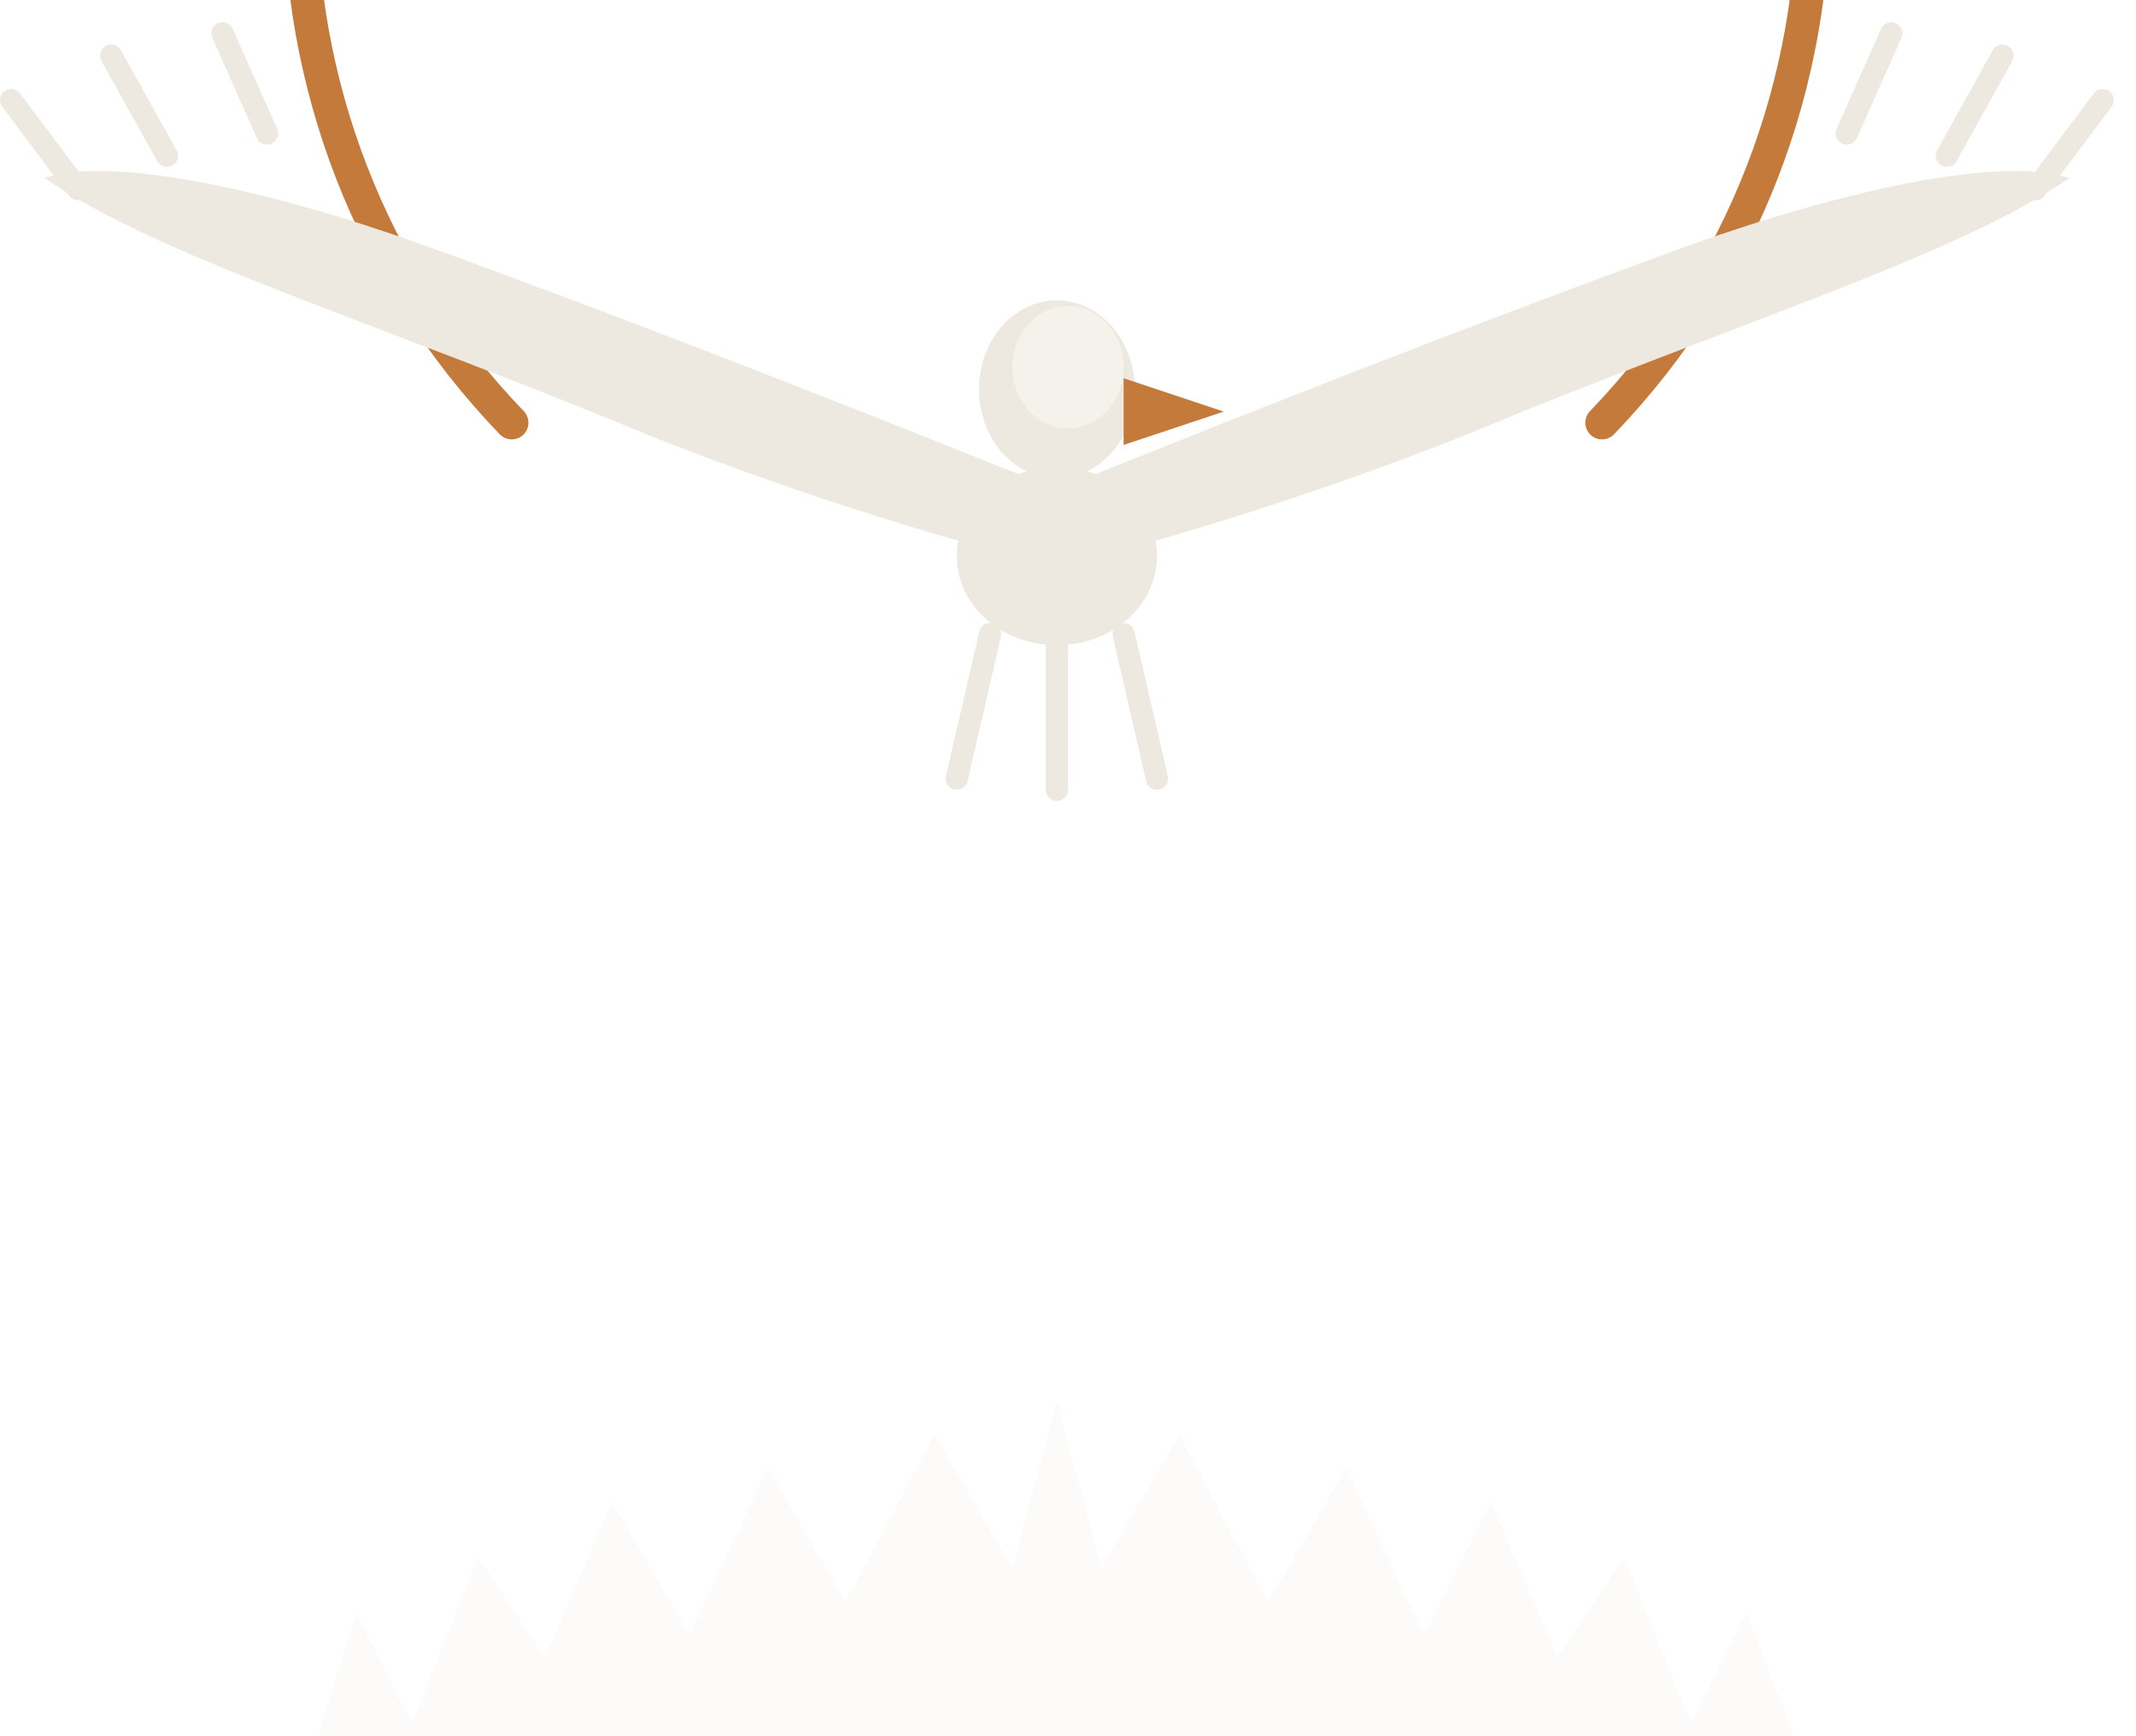
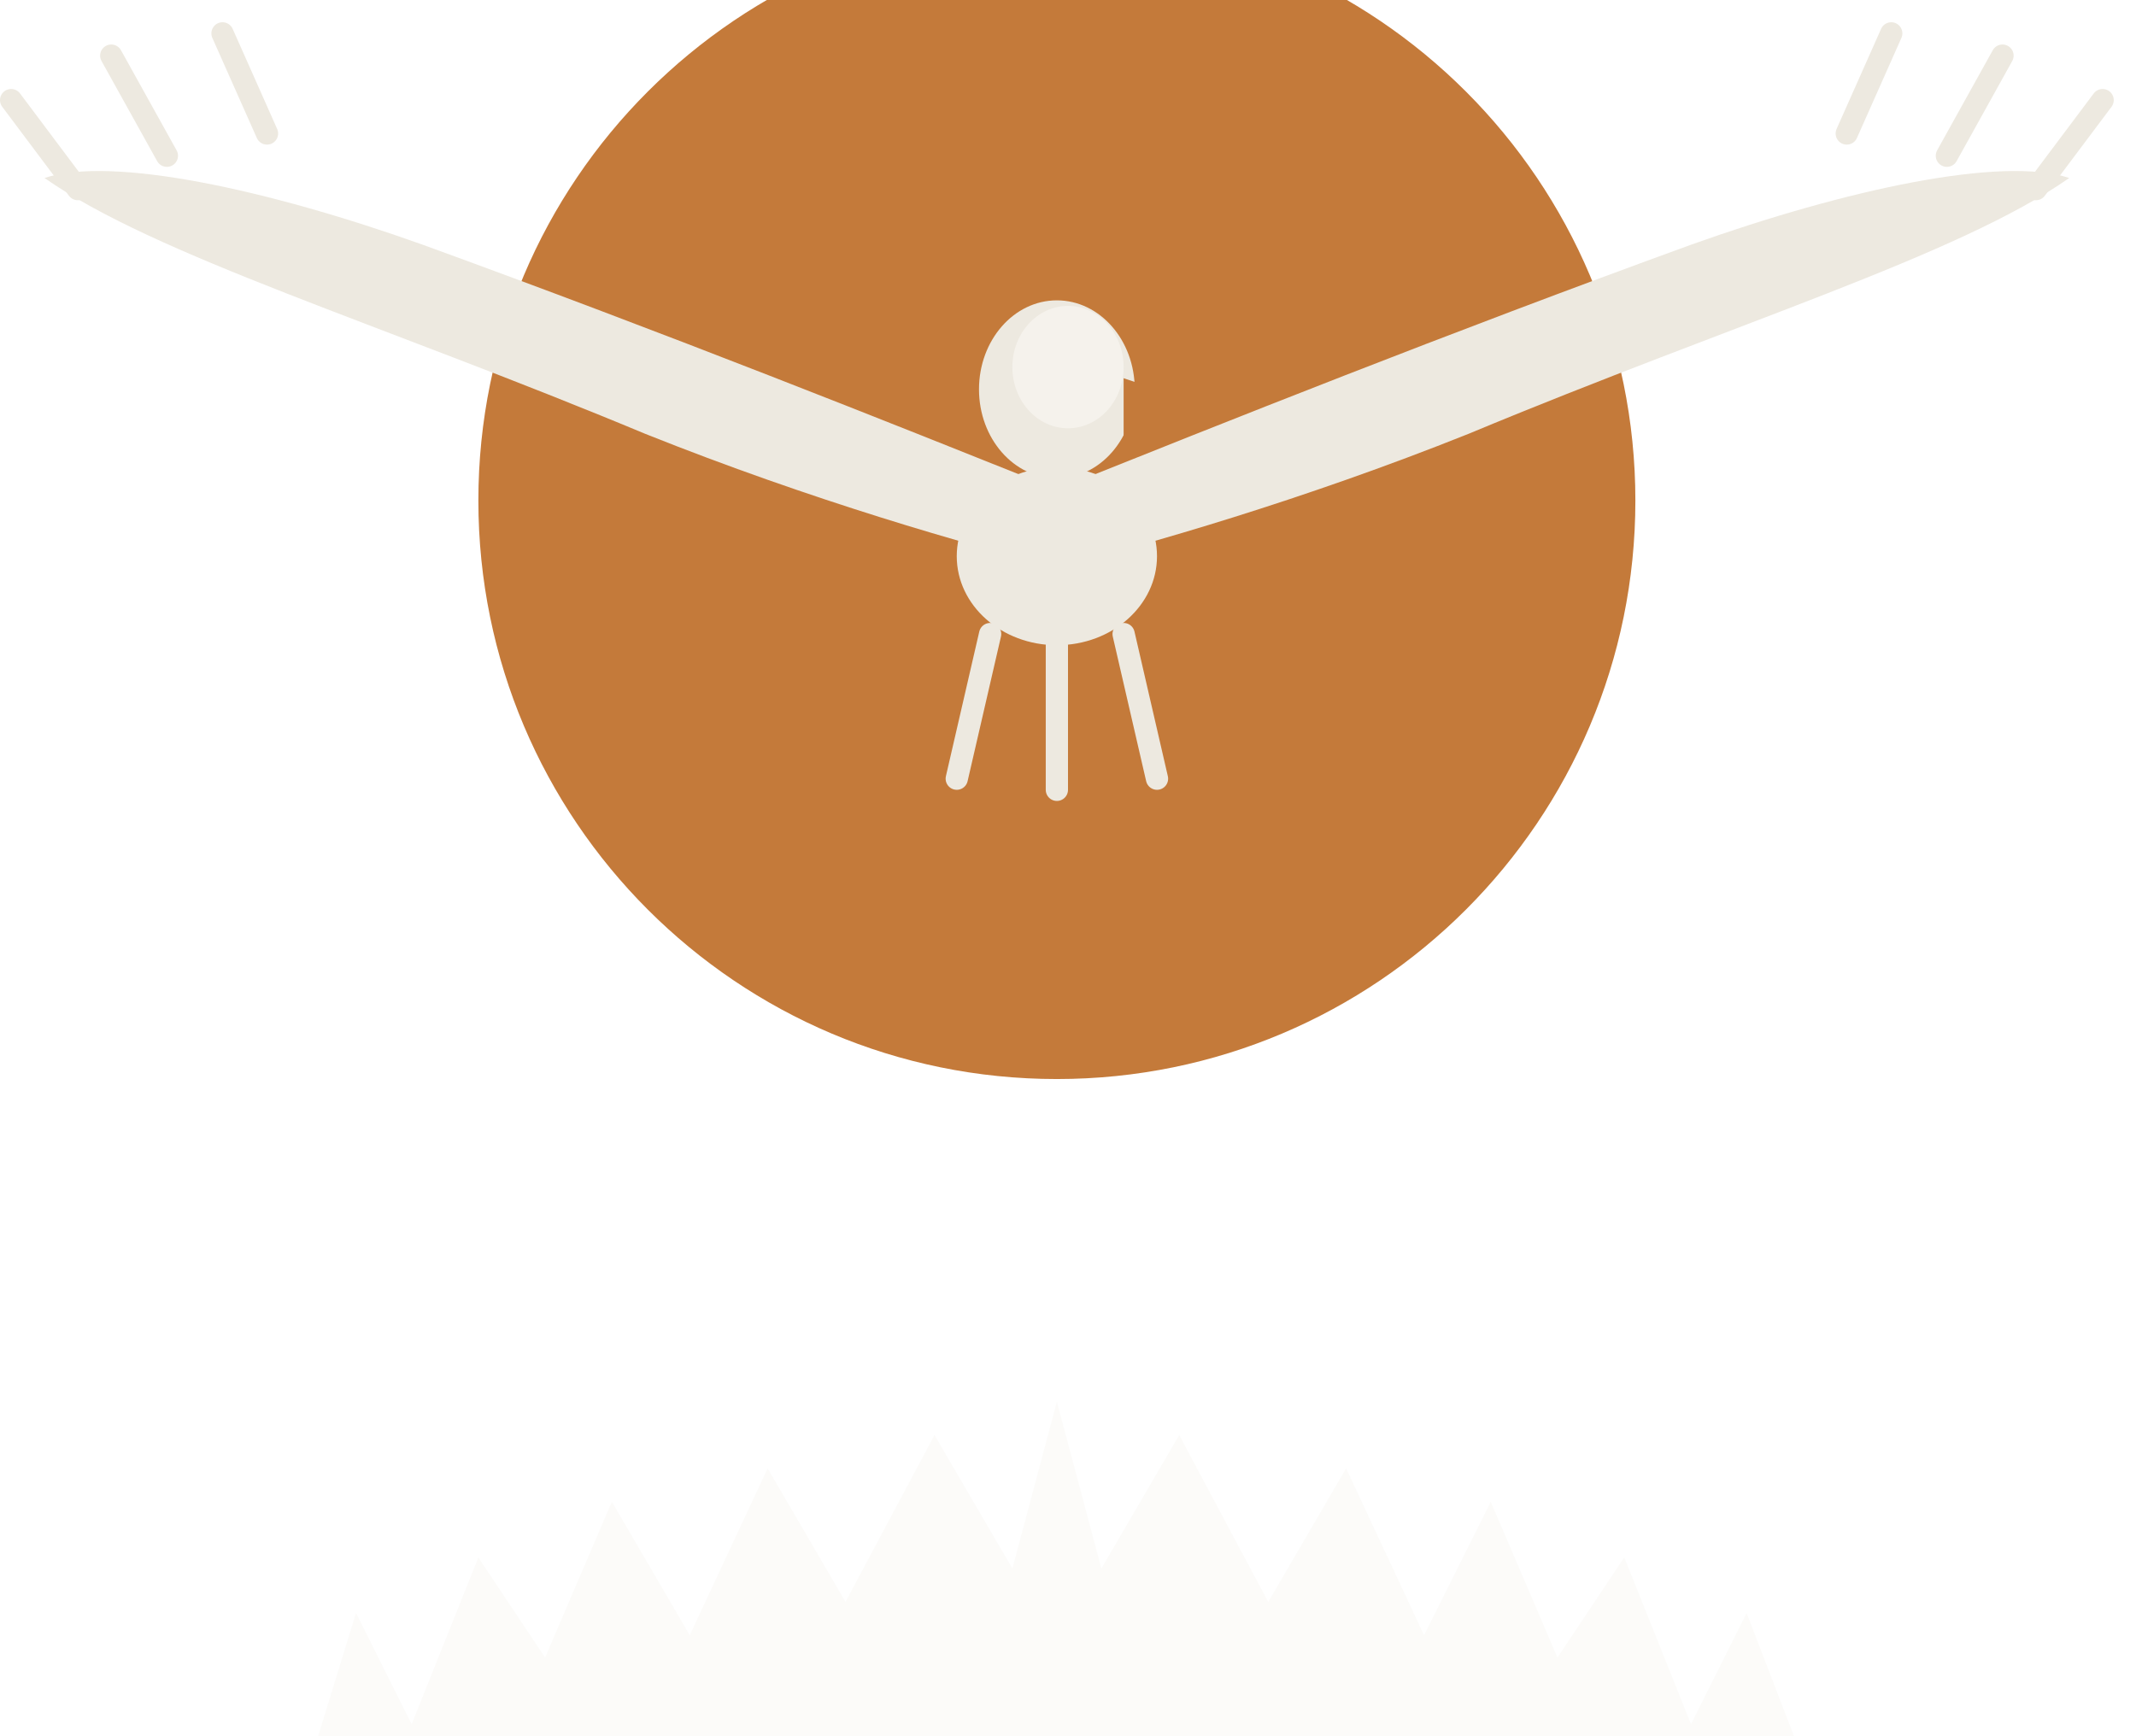
<svg xmlns="http://www.w3.org/2000/svg" width="192" height="156" viewBox="0 18 192 156" fill="none">
-   <path d="M 46,56 A 68,68 0 1 1 144,56" stroke="#C47A3A" stroke-width="3" fill="none" stroke-linecap="round" />
+   <circle cx="95" cy="63" r="52" fill="#C47A3A" />
  <path d="M 95,62 C 80,56 60,48 38,40 C 24,35 10,32 4,34 C 14,41 34,47 58,57 C 73,63 87,67 95,69 Z" fill="#EDE9E0" />
  <path d="M 95,62 C 110,56 130,48 152,40 C 166,35 180,32 186,34 C 176,41 156,47 132,57 C 117,63 103,67 95,69 Z" fill="#EDE9E0" />
  <ellipse cx="95" cy="68" rx="9" ry="8" fill="#EDE9E0" />
  <ellipse cx="95" cy="53" rx="7" ry="8" fill="#EDE9E0" />
  <ellipse cx="96" cy="51" rx="5" ry="5.5" fill="#F5F2EC" />
  <path d="M 101,52 L 110,55 L 101,58 Z" fill="#C47A3A" />
  <path d="M 89,75 L 86,88 M 95,76 L 95,89 M 101,75 L 104,88" stroke="#EDE9E0" stroke-width="2" stroke-linecap="round" fill="none" />
  <path d="M 7,35 L 1,27 M 15,32 L 10,23 M 24,30 L 20,21" stroke="#EDE9E0" stroke-width="2" stroke-linecap="round" fill="none" />
  <path d="M 183,35 L 189,27 M 175,32 L 180,23 M 166,30 L 170,21" stroke="#EDE9E0" stroke-width="2" stroke-linecap="round" fill="none" />
  <path d="M 28,176 L 32,163 L 37,173 L 43,158 L 49,167 L 55,153 L 62,165 L 69,150 L 76,162 L 84,147 L 91,159 L 95,144 L 99,159 L 106,147 L 114,162 L 121,150 L 128,165 L 134,153 L 140,167 L 146,158 L 152,173 L 157,163 L 162,176 Z" fill="#EDE9E0" opacity="0.18" />
</svg>
